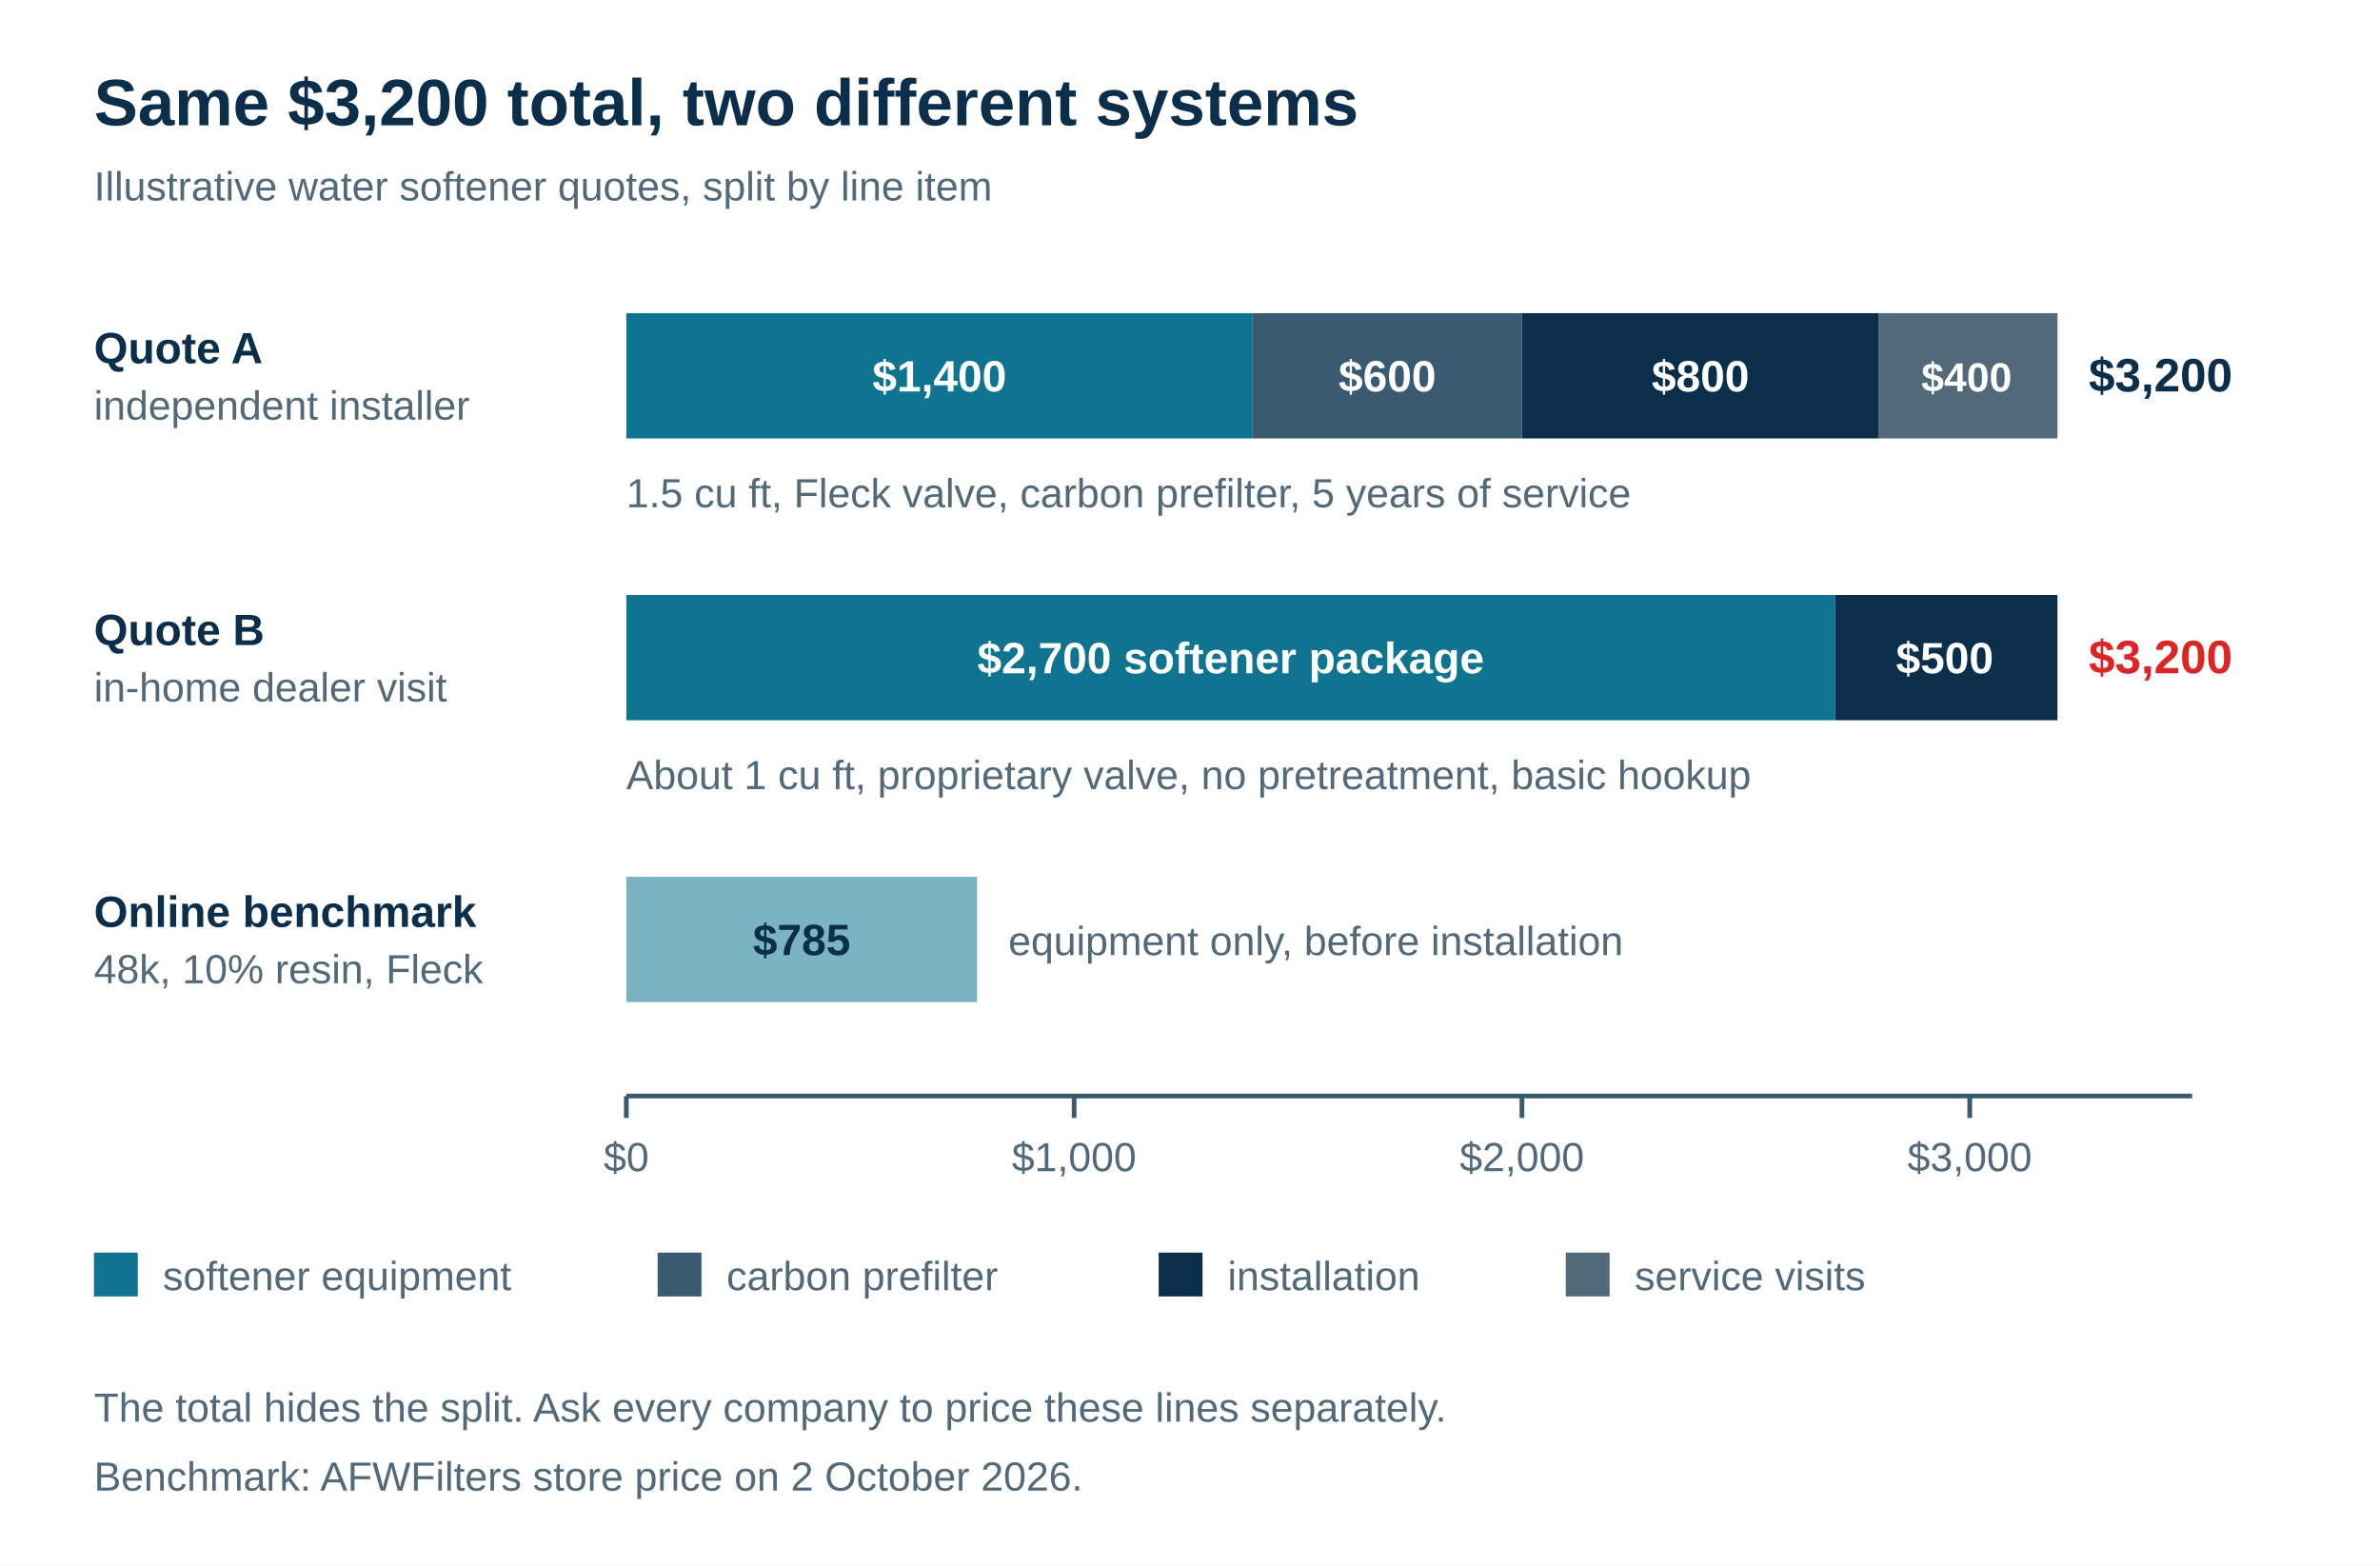
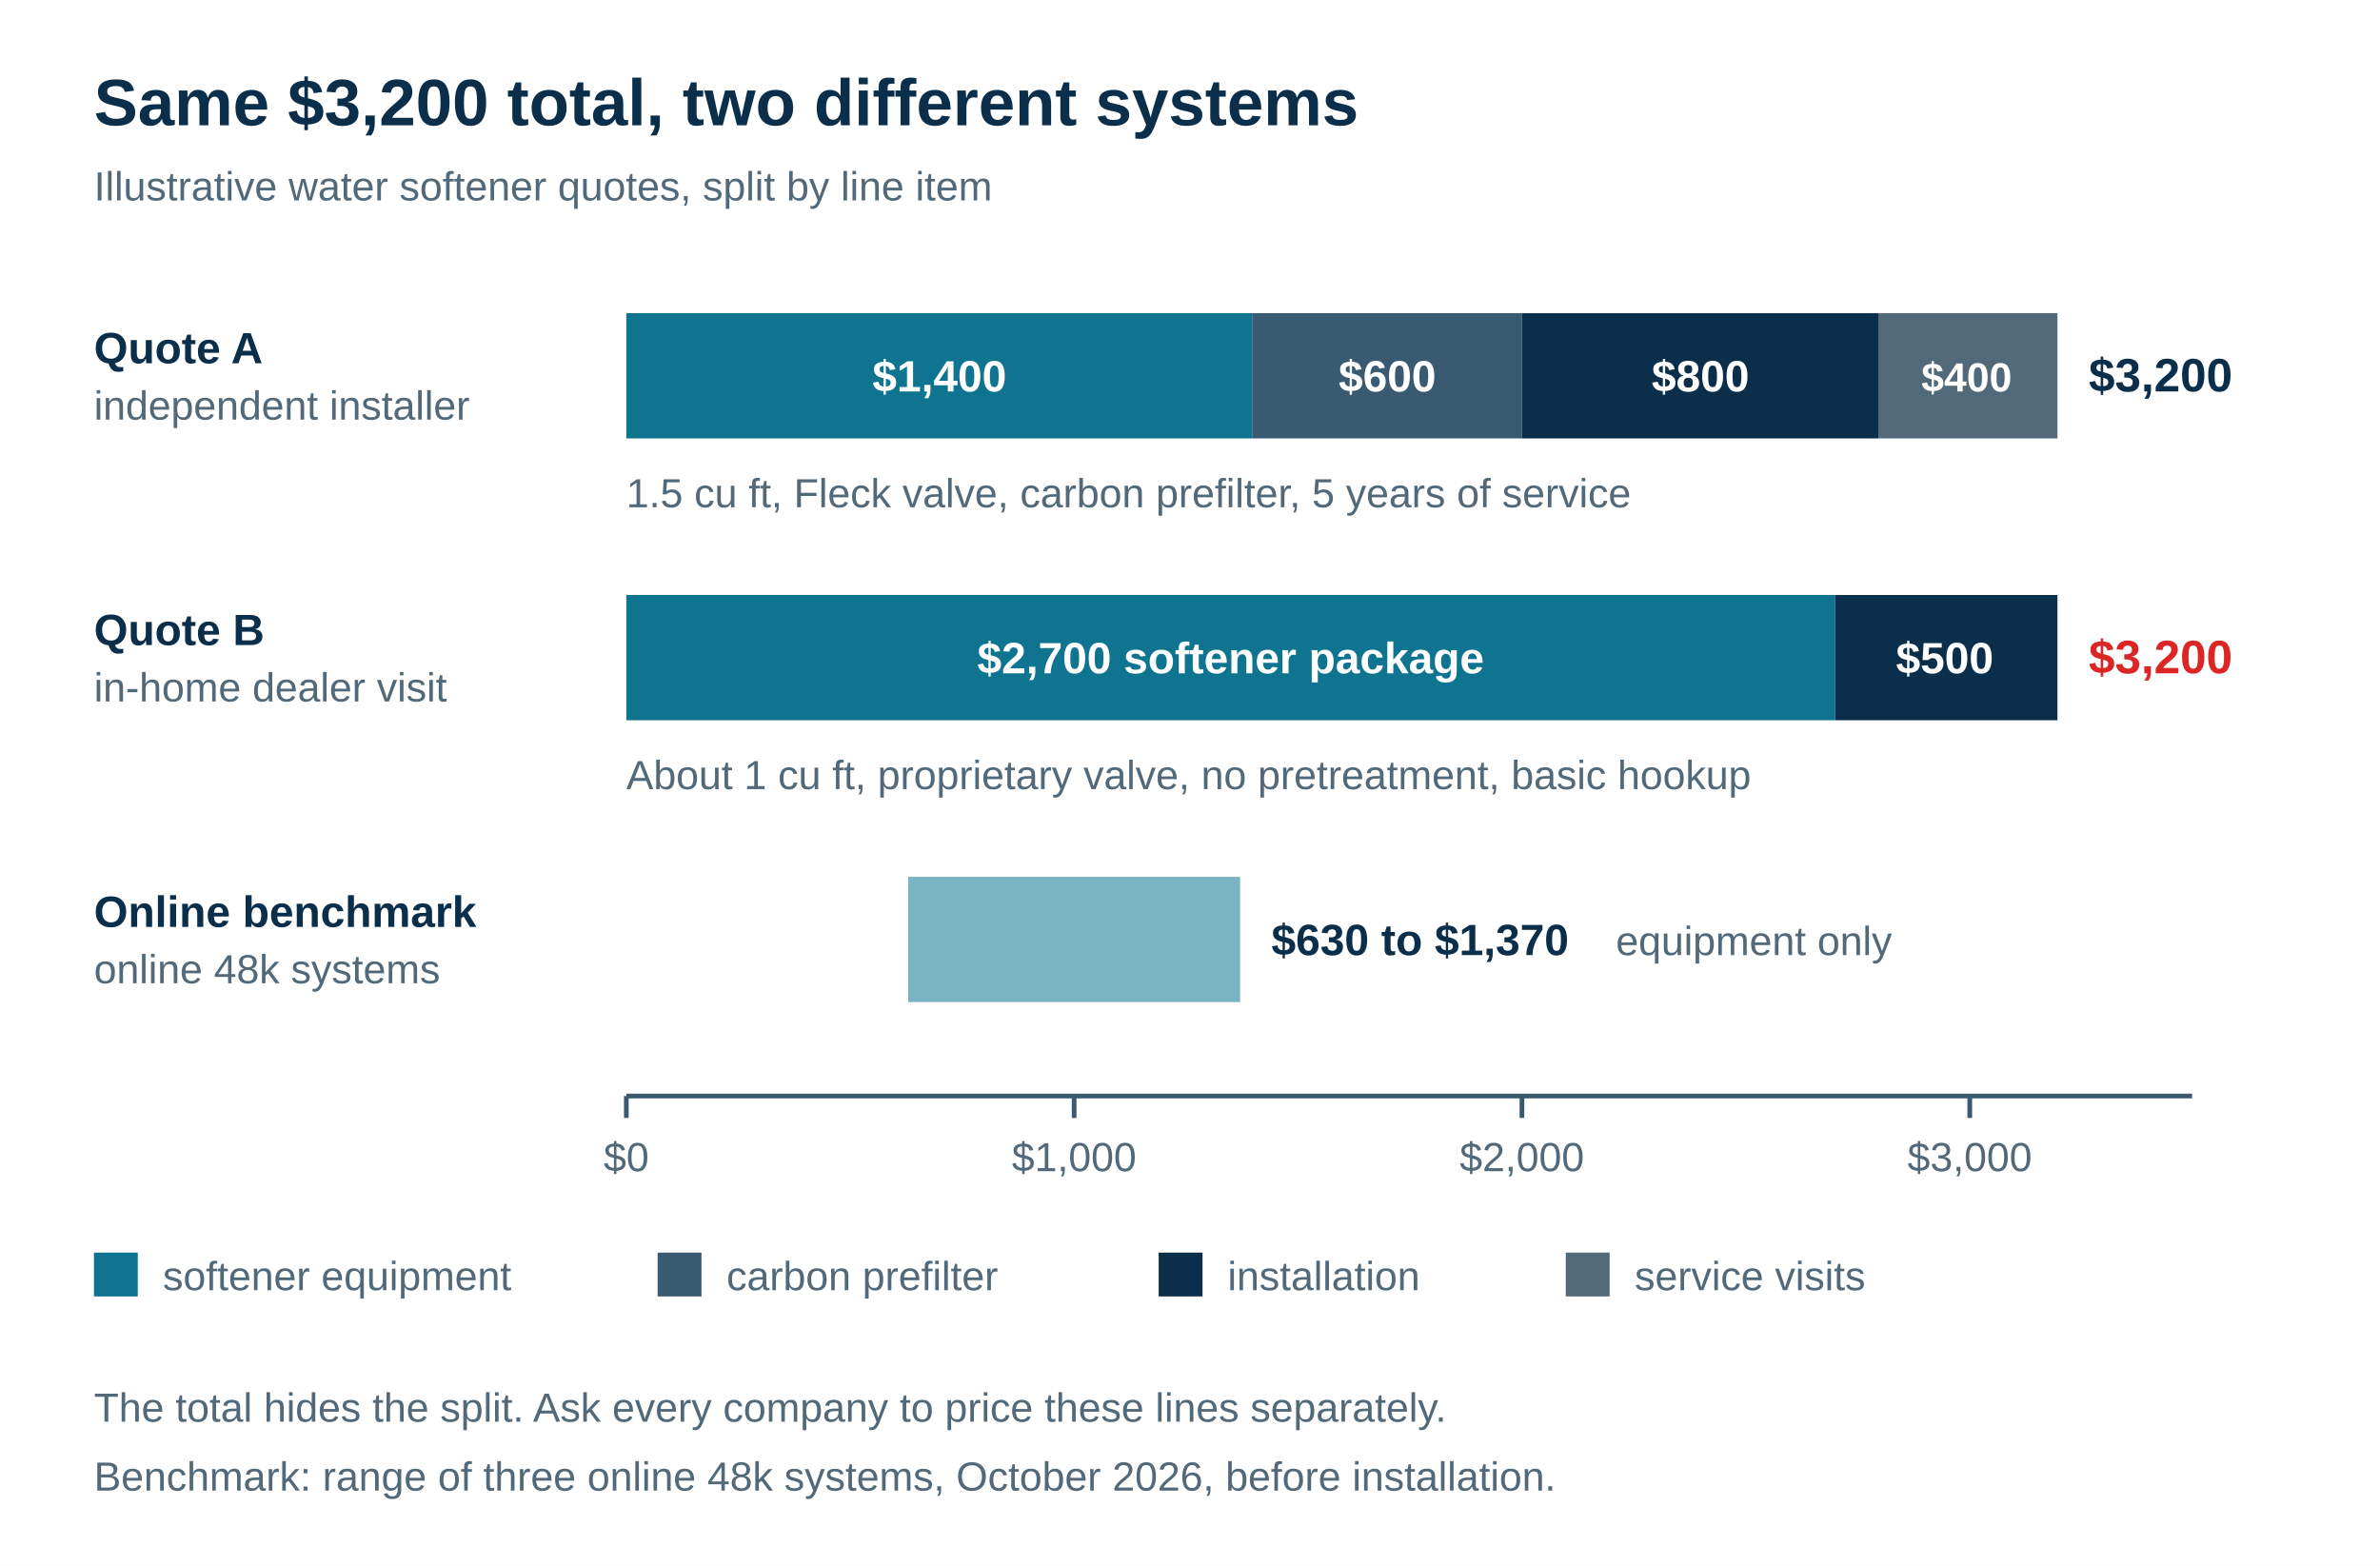
<svg xmlns="http://www.w3.org/2000/svg" viewBox="0 0 760 500" width="760" height="500" role="img" aria-labelledby="wqs-title wqs-desc">
  <rect width="760" height="500" fill="#ffffff" />
  <text x="30" y="40" font-family="Arial, Helvetica, sans-serif" font-size="21" font-weight="bold" fill="#0b2f4a">Same $3,200 total, two different systems</text>
  <text x="30" y="64" font-family="Arial, Helvetica, sans-serif" font-size="13" fill="#52697a">Illustrative water softener quotes, split by line item</text>
  <text x="30" y="116" font-family="Arial, Helvetica, sans-serif" font-size="14" font-weight="bold" fill="#0b2f4a">Quote A</text>
  <text x="30" y="134" font-family="Arial, Helvetica, sans-serif" font-size="13" fill="#52697a">independent installer</text>
  <rect x="200" y="100" width="200" height="40" fill="#0e7490" />
  <rect x="400" y="100" width="86" height="40" fill="#3a5a72" />
  <rect x="486" y="100" width="114" height="40" fill="#0b2f4a" />
  <rect x="600" y="100" width="57" height="40" fill="#52697a" />
  <text x="300" y="125" font-family="Arial, Helvetica, sans-serif" font-size="14" font-weight="bold" text-anchor="middle" fill="#ffffff">$1,400</text>
  <text x="443" y="125" font-family="Arial, Helvetica, sans-serif" font-size="14" font-weight="bold" text-anchor="middle" fill="#ffffff">$600</text>
  <text x="543" y="125" font-family="Arial, Helvetica, sans-serif" font-size="14" font-weight="bold" text-anchor="middle" fill="#ffffff">$800</text>
  <text x="628" y="125" font-family="Arial, Helvetica, sans-serif" font-size="13" font-weight="bold" text-anchor="middle" fill="#ffffff">$400</text>
  <text x="667" y="125" font-family="Arial, Helvetica, sans-serif" font-size="15" font-weight="bold" fill="#0b2f4a">$3,200</text>
  <text x="200" y="162" font-family="Arial, Helvetica, sans-serif" font-size="13" fill="#52697a">1.5 cu ft, Fleck valve, carbon prefilter, 5 years of service</text>
  <text x="30" y="206" font-family="Arial, Helvetica, sans-serif" font-size="14" font-weight="bold" fill="#0b2f4a">Quote B</text>
  <text x="30" y="224" font-family="Arial, Helvetica, sans-serif" font-size="13" fill="#52697a">in-home dealer visit</text>
  <rect x="200" y="190" width="386" height="40" fill="#0e7490" />
  <rect x="586" y="190" width="71" height="40" fill="#0b2f4a" />
  <text x="393" y="215" font-family="Arial, Helvetica, sans-serif" font-size="14" font-weight="bold" text-anchor="middle" fill="#ffffff">$2,700 softener package</text>
  <text x="621" y="215" font-family="Arial, Helvetica, sans-serif" font-size="14" font-weight="bold" text-anchor="middle" fill="#ffffff">$500</text>
  <text x="667" y="215" font-family="Arial, Helvetica, sans-serif" font-size="15" font-weight="bold" fill="#dc2626">$3,200</text>
  <text x="200" y="252" font-family="Arial, Helvetica, sans-serif" font-size="13" fill="#52697a">About 1 cu ft, proprietary valve, no pretreatment, basic hookup</text>
  <text x="30" y="296" font-family="Arial, Helvetica, sans-serif" font-size="14" font-weight="bold" fill="#0b2f4a">Online benchmark</text>
-   <text x="30" y="314" font-family="Arial, Helvetica, sans-serif" font-size="13" fill="#52697a">48k, 10% resin, Fleck</text>
-   <rect x="200" y="280" width="112" height="40" fill="#0e7490" fill-opacity="0.55" />
-   <text x="256" y="305" font-family="Arial, Helvetica, sans-serif" font-size="14" font-weight="bold" text-anchor="middle" fill="#0b2f4a">$785</text>
-   <text x="322" y="305" font-family="Arial, Helvetica, sans-serif" font-size="13" fill="#52697a">equipment only, before installation</text>
+   <text x="30" y="314" font-family="Arial, Helvetica, sans-serif" font-size="13" fill="#52697a">online 48k systems</text>
+   <rect x="290" y="280" width="106" height="40" fill="#0e7490" fill-opacity="0.55" />
+   <text x="406" y="305" font-family="Arial, Helvetica, sans-serif" font-size="14" font-weight="bold" fill="#0b2f4a">$630 to $1,370</text>
+   <text x="516" y="305" font-family="Arial, Helvetica, sans-serif" font-size="13" fill="#52697a">equipment only</text>
  <path class="ln" d="M200,350 L700,350" stroke="#3a5a72" stroke-width="1.5" fill="none" />
  <path class="ln" d="M200,350 L200,357" stroke="#3a5a72" stroke-width="1.5" />
  <path class="ln" d="M343,350 L343,357" stroke="#3a5a72" stroke-width="1.5" />
  <path class="ln" d="M486,350 L486,357" stroke="#3a5a72" stroke-width="1.5" />
  <path class="ln" d="M629,350 L629,357" stroke="#3a5a72" stroke-width="1.5" />
  <text x="200" y="374" font-family="Arial, Helvetica, sans-serif" font-size="13" text-anchor="middle" fill="#52697a">$0</text>
  <text x="343" y="374" font-family="Arial, Helvetica, sans-serif" font-size="13" text-anchor="middle" fill="#52697a">$1,000</text>
  <text x="486" y="374" font-family="Arial, Helvetica, sans-serif" font-size="13" text-anchor="middle" fill="#52697a">$2,000</text>
  <text x="629" y="374" font-family="Arial, Helvetica, sans-serif" font-size="13" text-anchor="middle" fill="#52697a">$3,000</text>
  <rect x="30" y="400" width="14" height="14" fill="#0e7490" />
  <text x="52" y="412" font-family="Arial, Helvetica, sans-serif" font-size="13" fill="#52697a">softener equipment</text>
  <rect x="210" y="400" width="14" height="14" fill="#3a5a72" />
  <text x="232" y="412" font-family="Arial, Helvetica, sans-serif" font-size="13" fill="#52697a">carbon prefilter</text>
  <rect x="370" y="400" width="14" height="14" fill="#0b2f4a" />
  <text x="392" y="412" font-family="Arial, Helvetica, sans-serif" font-size="13" fill="#52697a">installation</text>
  <rect x="500" y="400" width="14" height="14" fill="#52697a" />
  <text x="522" y="412" font-family="Arial, Helvetica, sans-serif" font-size="13" fill="#52697a">service visits</text>
  <text x="30" y="454" font-family="Arial, Helvetica, sans-serif" font-size="13" fill="#52697a">The total hides the split. Ask every company to price these lines separately.</text>
-   <text x="30" y="476" font-family="Arial, Helvetica, sans-serif" font-size="13" fill="#52697a">Benchmark: AFWFilters store price on 2 October 2026.</text>
+   <text x="30" y="476" font-family="Arial, Helvetica, sans-serif" font-size="13" fill="#52697a">Benchmark: range of three online 48k systems, October 2026, before installation.</text>
</svg>
